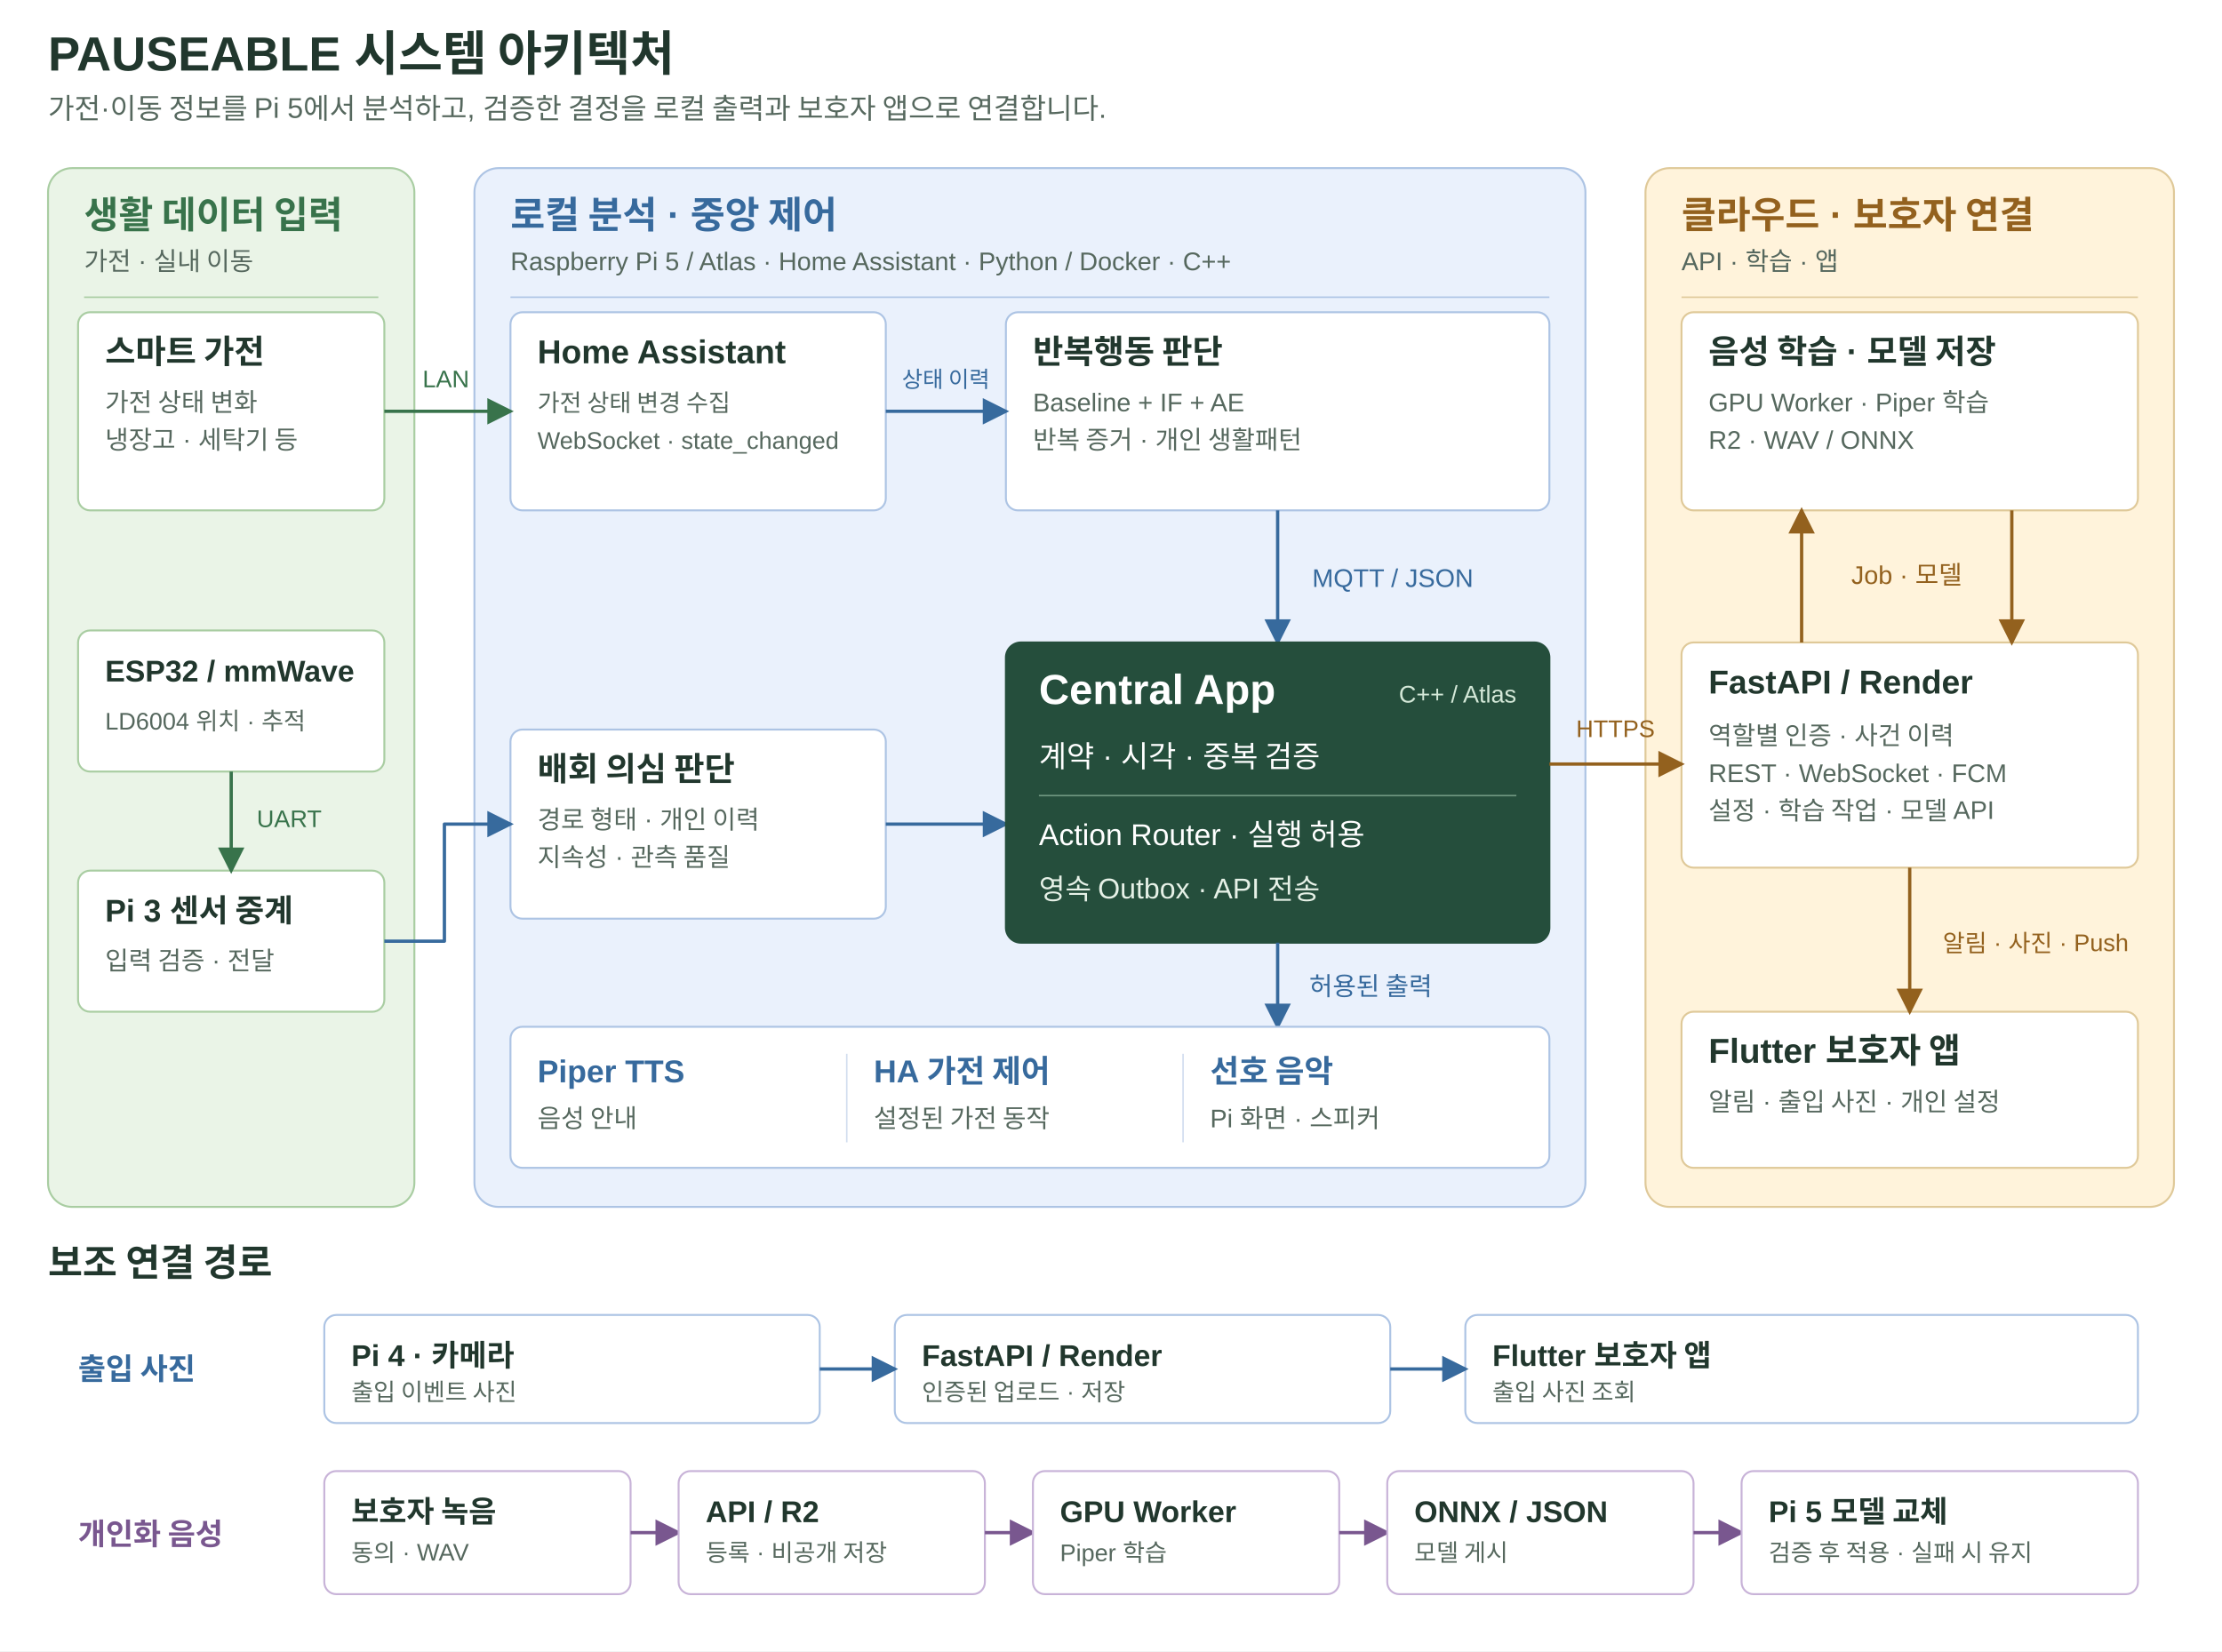
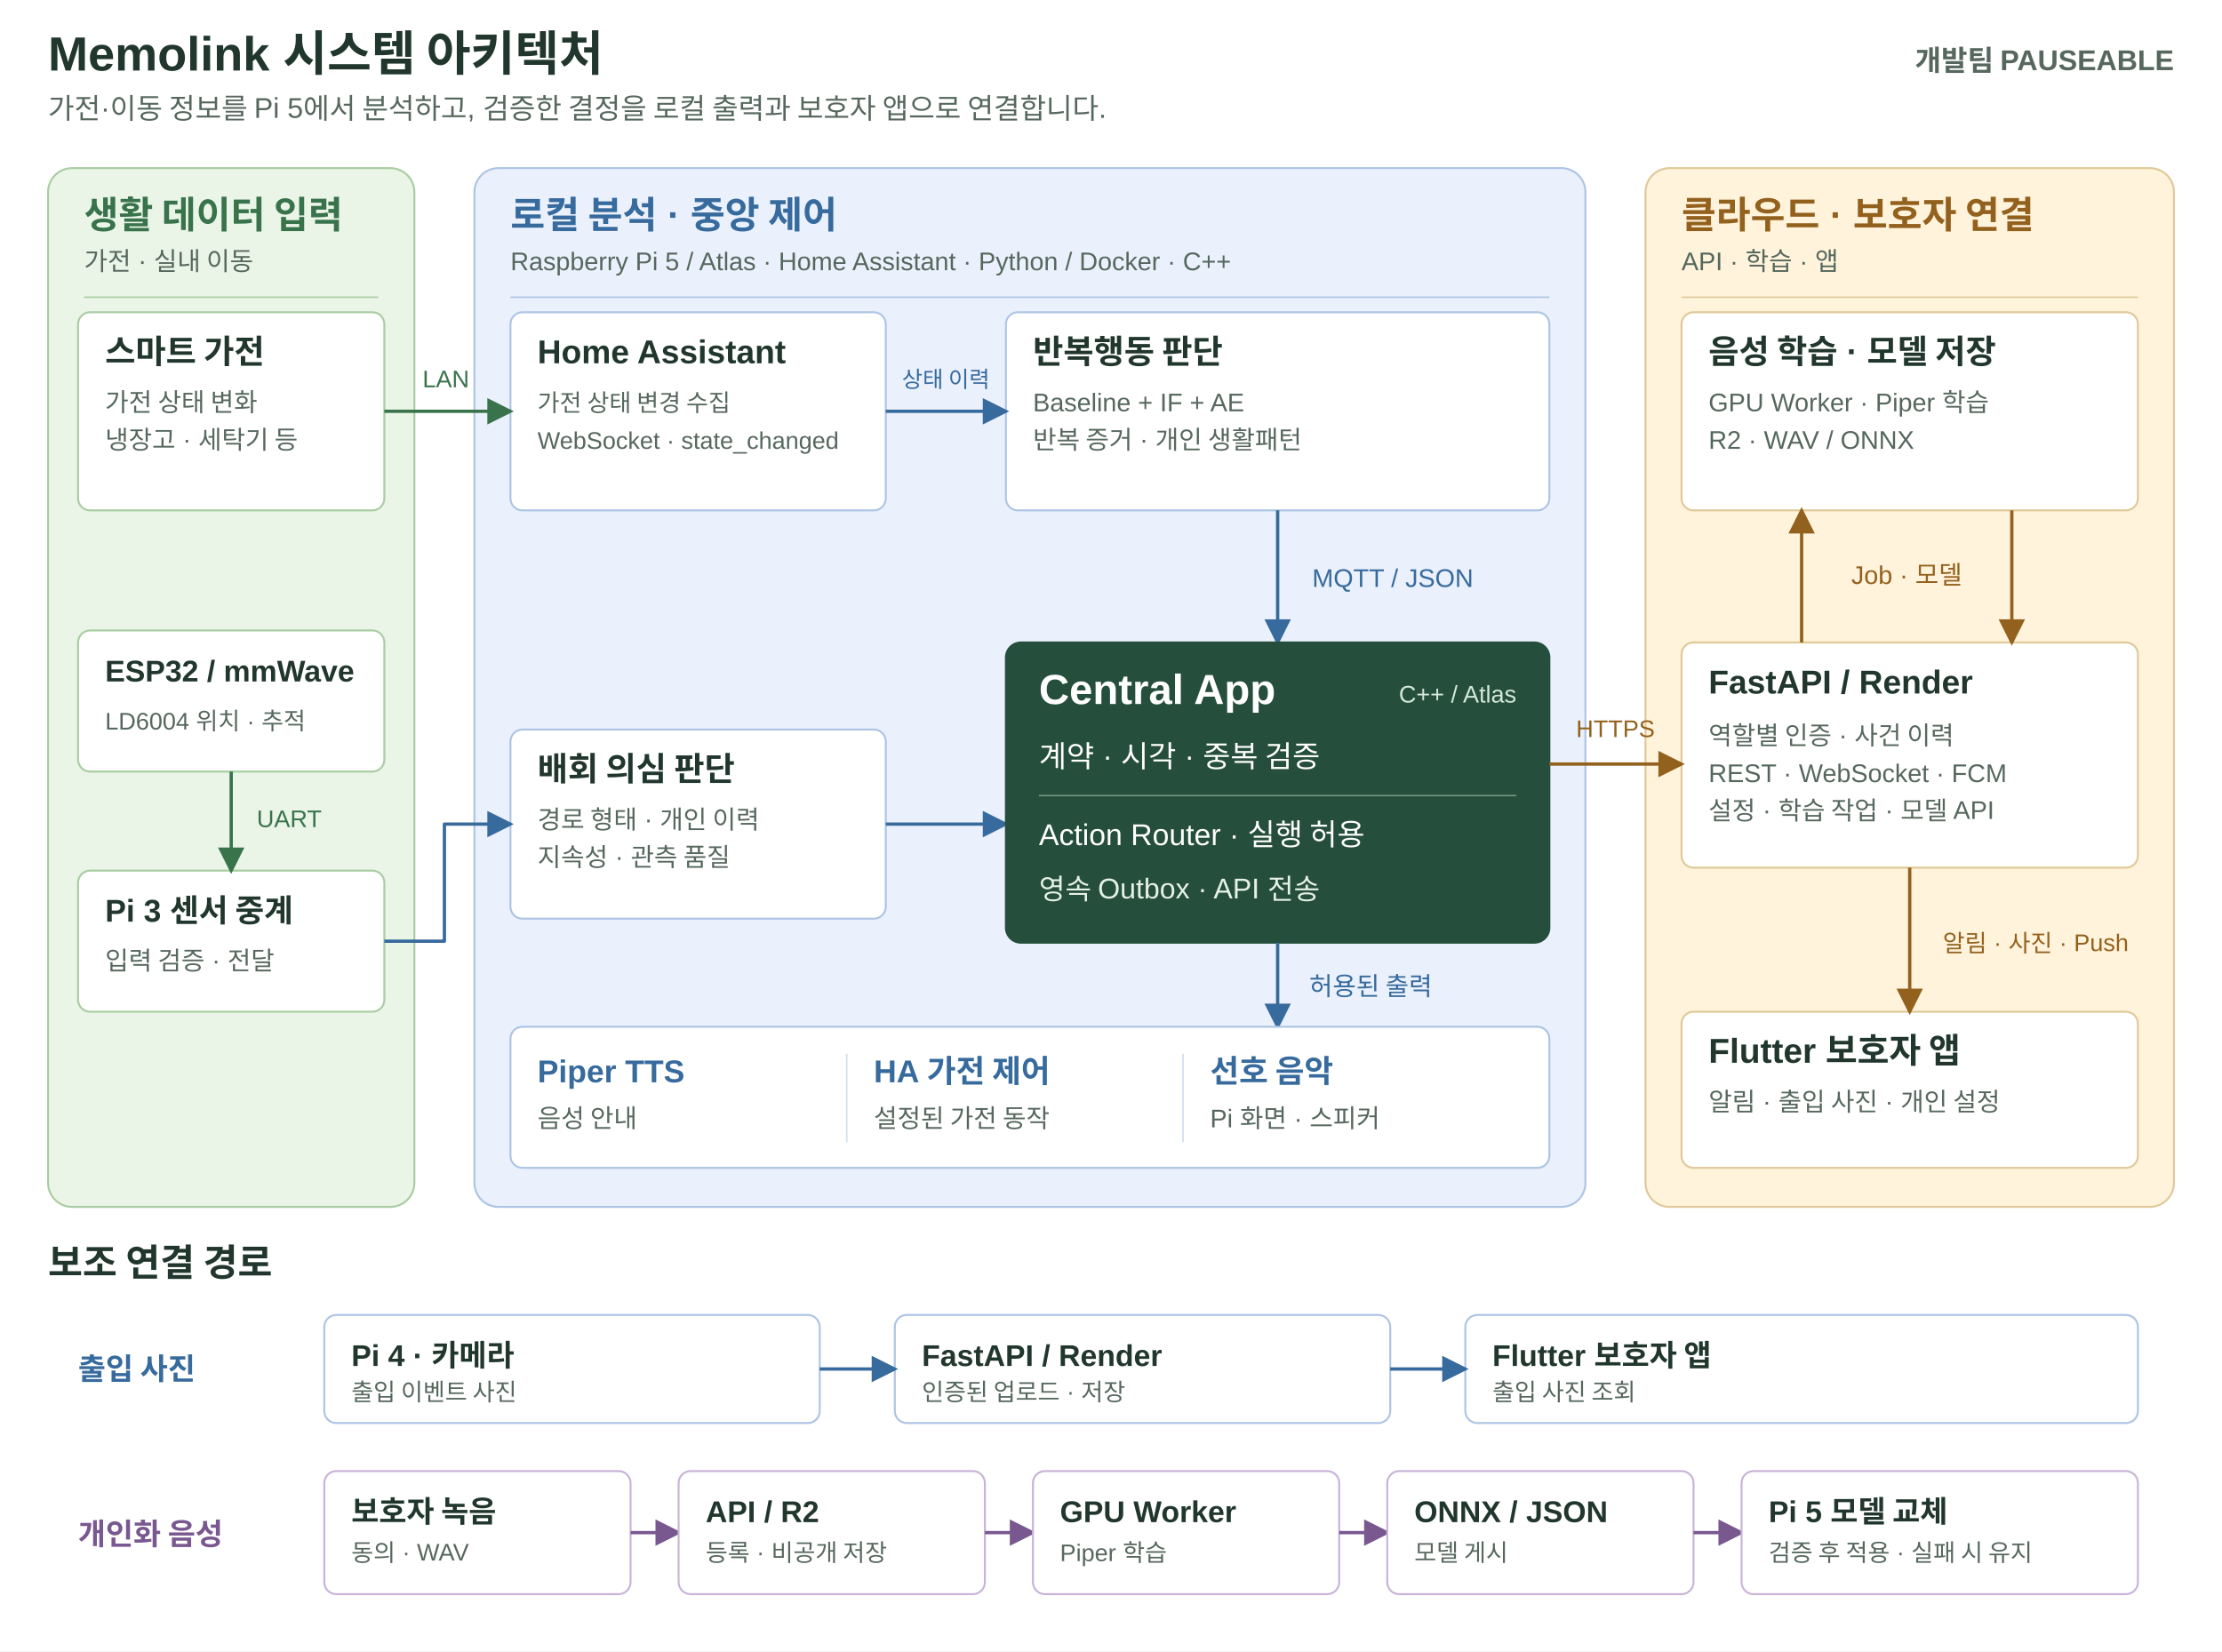
<svg xmlns="http://www.w3.org/2000/svg" width="1480" height="1100" viewBox="0 0 1480 1100" role="img" aria-labelledby="title desc">
  <defs>
    <marker id="arrow-green" markerWidth="8" markerHeight="8" refX="7" refY="4" orient="auto">
      <path d="M0 0L8 4L0 8Z" fill="#38734b" />
    </marker>
    <marker id="arrow-blue" markerWidth="8" markerHeight="8" refX="7" refY="4" orient="auto">
      <path d="M0 0L8 4L0 8Z" fill="#376a9d" />
    </marker>
    <marker id="arrow-amber" markerWidth="8" markerHeight="8" refX="7" refY="4" orient="auto">
      <path d="M0 0L8 4L0 8Z" fill="#93611e" />
    </marker>
    <marker id="arrow-violet" markerWidth="8" markerHeight="8" refX="7" refY="4" orient="auto">
      <path d="M0 0L8 4L0 8Z" fill="#79578f" />
    </marker>
  </defs>
  <rect width="1480" height="1100" fill="#fff" />
  <g font-family="'Malgun Gothic', 'Apple SD Gothic Neo', 'Noto Sans KR', Arial, sans-serif">
-     <text x="32" y="47" font-size="32" fill="#21372d" font-weight="700" text-anchor="start">PAUSEABLE 시스템 아키텍처</text>
+     <text x="32" y="47" font-size="32" fill="#21372d" font-weight="700" text-anchor="start">Memolink 시스템 아키텍처</text>
+     <text x="1448" y="47" font-size="19" fill="#56685e" font-weight="700" text-anchor="end">개발팀 PAUSEABLE</text>
    <text x="32" y="79" font-size="19" fill="#56685e" font-weight="400" text-anchor="start">가전·이동 정보를 Pi 5에서 분석하고, 검증한 결정을 로컬 출력과 보호자 앱으로 연결합니다.</text>
    <rect x="32" y="112" width="244" height="692" rx="16" fill="#eaf4e7" stroke="#a9cda2" stroke-width="1.3" />
    <text x="56" y="152" font-size="25" fill="#38734b" font-weight="700" text-anchor="start">생활 데이터 입력</text>
    <text x="56" y="180" font-size="17" fill="#56685e" font-weight="400" text-anchor="start">가전 · 실내 이동</text>
    <path d="M56 198H252" stroke="#a9cda2" />
    <rect x="316" y="112" width="740" height="692" rx="16" fill="#eaf1fc" stroke="#adc4e4" stroke-width="1.3" />
    <text x="340" y="152" font-size="25" fill="#376a9d" font-weight="700" text-anchor="start">로컬 분석 · 중앙 제어</text>
    <text x="340" y="180" font-size="17" fill="#56685e" font-weight="400" text-anchor="start">Raspberry Pi 5 / Atlas · Home Assistant · Python / Docker · C++</text>
    <path d="M340 198H1032" stroke="#adc4e4" />
    <rect x="1096" y="112" width="352" height="692" rx="16" fill="#fff3db" stroke="#dfc999" stroke-width="1.3" />
    <text x="1120" y="152" font-size="25" fill="#93611e" font-weight="700" text-anchor="start">클라우드 · 보호자 연결</text>
    <text x="1120" y="180" font-size="17" fill="#56685e" font-weight="400" text-anchor="start">API · 학습 · 앱</text>
    <path d="M1120 198H1424" stroke="#dfc999" />
    <rect x="52" y="208" width="204" height="132" rx="8" fill="#fff" stroke="#a9cda2" stroke-width="1.3" />
    <text x="70" y="242" font-size="22" fill="#21372d" font-weight="700" text-anchor="start">스마트 가전</text>
    <text x="70" y="274" font-size="17" fill="#56685e" font-weight="400" text-anchor="start">가전 상태 변화</text>
    <text x="70" y="299" font-size="17" fill="#56685e" font-weight="400" text-anchor="start">냉장고 · 세탁기 등</text>
    <rect x="52" y="420" width="204" height="94" rx="8" fill="#fff" stroke="#a9cda2" stroke-width="1.3" />
    <text x="70" y="454" font-size="20" fill="#21372d" font-weight="700" text-anchor="start">ESP32 / mmWave</text>
    <text x="70" y="486" font-size="16" fill="#56685e" font-weight="400" text-anchor="start">LD6004 위치 · 추적</text>
    <rect x="52" y="580" width="204" height="94" rx="8" fill="#fff" stroke="#a9cda2" stroke-width="1.3" />
    <text x="70" y="614" font-size="21" fill="#21372d" font-weight="700" text-anchor="start">Pi 3 센서 중계</text>
    <text x="70" y="646" font-size="17" fill="#56685e" font-weight="400" text-anchor="start">입력 검증 · 전달</text>
    <path d="M154 514V580" fill="none" stroke="#38734b" stroke-width="2.2" stroke-linejoin="round" marker-end="url(#arrow-green)" />
    <text x="171" y="551" font-size="16" fill="#38734b" font-weight="400" text-anchor="start">UART</text>
    <rect x="340" y="208" width="250" height="132" rx="8" fill="#fff" stroke="#adc4e4" stroke-width="1.3" />
    <text x="358" y="242" font-size="22" fill="#21372d" font-weight="700" text-anchor="start">Home Assistant</text>
    <text x="358" y="274" font-size="16" fill="#56685e" font-weight="400" text-anchor="start">가전 상태 변경 수집</text>
    <text x="358" y="299" font-size="16" fill="#56685e" font-weight="400" text-anchor="start">WebSocket · state_changed</text>
    <rect x="670" y="208" width="362" height="132" rx="8" fill="#fff" stroke="#adc4e4" stroke-width="1.3" />
    <text x="688" y="242" font-size="22" fill="#21372d" font-weight="700" text-anchor="start">반복행동 판단</text>
    <text x="688" y="274" font-size="17" fill="#56685e" font-weight="400" text-anchor="start">Baseline + IF + AE</text>
    <text x="688" y="299" font-size="17" fill="#56685e" font-weight="400" text-anchor="start">반복 증거 · 개인 생활패턴</text>
    <rect x="340" y="486" width="250" height="126" rx="8" fill="#fff" stroke="#adc4e4" stroke-width="1.3" />
    <text x="358" y="520" font-size="22" fill="#21372d" font-weight="700" text-anchor="start">배회 의심 판단</text>
    <text x="358" y="552" font-size="17" fill="#56685e" font-weight="400" text-anchor="start">경로 형태 · 개인 이력</text>
    <text x="358" y="577" font-size="17" fill="#56685e" font-weight="400" text-anchor="start">지속성 · 관측 품질</text>
    <path d="M256 274H340" fill="none" stroke="#38734b" stroke-width="2.2" stroke-linejoin="round" marker-end="url(#arrow-green)" />
    <text x="297" y="258" font-size="16" fill="#38734b" font-weight="400" text-anchor="middle">LAN</text>
    <path d="M590 274H670" fill="none" stroke="#376a9d" stroke-width="2.2" stroke-linejoin="round" marker-end="url(#arrow-blue)" />
    <text x="630" y="258" font-size="15" fill="#376a9d" font-weight="400" text-anchor="middle">상태 이력</text>
    <path d="M256 627H296V549H340" fill="none" stroke="#376a9d" stroke-width="2.2" stroke-linejoin="round" marker-end="url(#arrow-blue)" />
    <path d="M851 340V428" fill="none" stroke="#376a9d" stroke-width="2.2" stroke-linejoin="round" marker-end="url(#arrow-blue)" />
    <text x="874" y="391" font-size="17" fill="#376a9d" font-weight="400" text-anchor="start">MQTT / JSON</text>
    <path d="M590 549H670" fill="none" stroke="#376a9d" stroke-width="2.2" stroke-linejoin="round" marker-end="url(#arrow-blue)" />
    <rect x="670" y="428" width="362" height="200" rx="10" fill="#254e3c" stroke="#254e3c" stroke-width="1.3" />
    <text x="692" y="469" font-size="28" fill="#fff" font-weight="700" text-anchor="start">Central App</text>
    <text x="1010" y="468" font-size="16" fill="#d4e8d8" font-weight="400" text-anchor="end">C++ / Atlas</text>
    <text x="692" y="511" font-size="20" fill="#fff" font-weight="400" text-anchor="start">계약 · 시각 · 중복 검증</text>
    <path d="M692 530H1010" stroke="#6f9780" />
    <text x="692" y="563" font-size="20" fill="#fff" font-weight="400" text-anchor="start">Action Router · 실행 허용</text>
    <text x="692" y="599" font-size="19" fill="#e6f1e7" font-weight="400" text-anchor="start">영속 Outbox · API 전송</text>
    <path d="M851 628V684" fill="none" stroke="#376a9d" stroke-width="2.2" stroke-linejoin="round" marker-end="url(#arrow-blue)" />
    <text x="872" y="663" font-size="17" fill="#376a9d" font-weight="400" text-anchor="start">허용된 출력</text>
    <rect x="340" y="684" width="692" height="94" rx="8" fill="#fff" stroke="#adc4e4" stroke-width="1.3" />
    <text x="358" y="721" font-size="21" fill="#376a9d" font-weight="700" text-anchor="start">Piper TTS</text>
    <text x="358" y="751" font-size="17" fill="#56685e" font-weight="400" text-anchor="start">음성 안내</text>
    <path d="M564 702V761" stroke="#d1ddef" />
    <text x="582" y="721" font-size="21" fill="#376a9d" font-weight="700" text-anchor="start">HA 가전 제어</text>
    <text x="582" y="751" font-size="17" fill="#56685e" font-weight="400" text-anchor="start">설정된 가전 동작</text>
    <path d="M788 702V761" stroke="#d1ddef" />
    <text x="806" y="721" font-size="21" fill="#376a9d" font-weight="700" text-anchor="start">선호 음악</text>
    <text x="806" y="751" font-size="17" fill="#56685e" font-weight="400" text-anchor="start">Pi 화면 · 스피커</text>
    <rect x="1120" y="208" width="304" height="132" rx="8" fill="#fff" stroke="#dfc999" stroke-width="1.3" />
    <text x="1138" y="242" font-size="22" fill="#21372d" font-weight="700" text-anchor="start">음성 학습 · 모델 저장</text>
    <text x="1138" y="274" font-size="17" fill="#56685e" font-weight="400" text-anchor="start">GPU Worker · Piper 학습</text>
    <text x="1138" y="299" font-size="17" fill="#56685e" font-weight="400" text-anchor="start">R2 · WAV / ONNX</text>
    <rect x="1120" y="428" width="304" height="150" rx="8" fill="#fff" stroke="#dfc999" stroke-width="1.3" />
    <text x="1138" y="462" font-size="22" fill="#21372d" font-weight="700" text-anchor="start">FastAPI / Render</text>
    <text x="1138" y="496" font-size="17" fill="#56685e" font-weight="400" text-anchor="start">역할별 인증 · 사건 이력</text>
    <text x="1138" y="521" font-size="17" fill="#56685e" font-weight="400" text-anchor="start">REST · WebSocket · FCM</text>
    <text x="1138" y="546" font-size="17" fill="#56685e" font-weight="400" text-anchor="start">설정 · 학습 작업 · 모델 API</text>
    <path d="M1200 428V340" fill="none" stroke="#93611e" stroke-width="2.2" stroke-linejoin="round" marker-end="url(#arrow-amber)" />
    <path d="M1340 340V428" fill="none" stroke="#93611e" stroke-width="2.2" stroke-linejoin="round" marker-end="url(#arrow-amber)" />
    <text x="1270" y="389" font-size="17" fill="#93611e" font-weight="400" text-anchor="middle">Job · 모델</text>
    <path d="M1032 509H1120" fill="none" stroke="#93611e" stroke-width="2.2" stroke-linejoin="round" marker-end="url(#arrow-amber)" />
    <text x="1076" y="491" font-size="16" fill="#93611e" font-weight="400" text-anchor="middle">HTTPS</text>
    <rect x="1120" y="674" width="304" height="104" rx="8" fill="#fff" stroke="#dfc999" stroke-width="1.3" />
    <text x="1138" y="708" font-size="23" fill="#21372d" font-weight="700" text-anchor="start">Flutter 보호자 앱</text>
    <text x="1138" y="740" font-size="17" fill="#56685e" font-weight="400" text-anchor="start">알림 · 출입 사진 · 개인 설정</text>
    <path d="M1272 578V674" fill="none" stroke="#93611e" stroke-width="2.2" stroke-linejoin="round" marker-end="url(#arrow-amber)" />
    <text x="1294" y="634" font-size="16" fill="#93611e" font-weight="400" text-anchor="start">알림 · 사진 · Push</text>
    <text x="32" y="850" font-size="25" fill="#21372d" font-weight="700" text-anchor="start">보조 연결 경로</text>
    <text x="52" y="919" font-size="20" fill="#376a9d" font-weight="700" text-anchor="start">출입 사진</text>
    <rect x="216" y="876" width="330" height="72" rx="8" fill="#fff" stroke="#adc4e4" stroke-width="1.3" />
    <text x="234" y="910" font-size="20" fill="#21372d" font-weight="700" text-anchor="start">Pi 4 · 카메라</text>
    <text x="234" y="933" font-size="16" fill="#56685e" font-weight="400" text-anchor="start">출입 이벤트 사진</text>
    <rect x="596" y="876" width="330" height="72" rx="8" fill="#fff" stroke="#adc4e4" stroke-width="1.3" />
    <text x="614" y="910" font-size="20" fill="#21372d" font-weight="700" text-anchor="start">FastAPI / Render</text>
    <text x="614" y="933" font-size="16" fill="#56685e" font-weight="400" text-anchor="start">인증된 업로드 · 저장</text>
    <rect x="976" y="876" width="448" height="72" rx="8" fill="#fff" stroke="#adc4e4" stroke-width="1.3" />
    <text x="994" y="910" font-size="20" fill="#21372d" font-weight="700" text-anchor="start">Flutter 보호자 앱</text>
    <text x="994" y="933" font-size="16" fill="#56685e" font-weight="400" text-anchor="start">출입 사진 조회</text>
    <path d="M546 912H596" fill="none" stroke="#376a9d" stroke-width="2.2" stroke-linejoin="round" marker-end="url(#arrow-blue)" />
    <path d="M926 912H976" fill="none" stroke="#376a9d" stroke-width="2.2" stroke-linejoin="round" marker-end="url(#arrow-blue)" />
    <text x="52" y="1029" font-size="20" fill="#79578f" font-weight="700" text-anchor="start">개인화 음성</text>
    <rect x="216" y="980" width="204" height="82" rx="8" fill="#fff" stroke="#c8b3d8" stroke-width="1.3" />
    <text x="234" y="1014" font-size="20" fill="#21372d" font-weight="700" text-anchor="start">보호자 녹음</text>
    <text x="234" y="1040" font-size="16" fill="#56685e" font-weight="400" text-anchor="start">동의 · WAV</text>
    <path d="M420 1021H452" fill="none" stroke="#79578f" stroke-width="2.2" stroke-linejoin="round" marker-end="url(#arrow-violet)" />
    <rect x="452" y="980" width="204" height="82" rx="8" fill="#fff" stroke="#c8b3d8" stroke-width="1.3" />
    <text x="470" y="1014" font-size="20" fill="#21372d" font-weight="700" text-anchor="start">API / R2</text>
    <text x="470" y="1040" font-size="16" fill="#56685e" font-weight="400" text-anchor="start">등록 · 비공개 저장</text>
    <path d="M656 1021H688" fill="none" stroke="#79578f" stroke-width="2.2" stroke-linejoin="round" marker-end="url(#arrow-violet)" />
    <rect x="688" y="980" width="204" height="82" rx="8" fill="#fff" stroke="#c8b3d8" stroke-width="1.3" />
    <text x="706" y="1014" font-size="20" fill="#21372d" font-weight="700" text-anchor="start">GPU Worker</text>
    <text x="706" y="1040" font-size="16" fill="#56685e" font-weight="400" text-anchor="start">Piper 학습</text>
    <path d="M892 1021H924" fill="none" stroke="#79578f" stroke-width="2.2" stroke-linejoin="round" marker-end="url(#arrow-violet)" />
    <rect x="924" y="980" width="204" height="82" rx="8" fill="#fff" stroke="#c8b3d8" stroke-width="1.3" />
    <text x="942" y="1014" font-size="20" fill="#21372d" font-weight="700" text-anchor="start">ONNX / JSON</text>
    <text x="942" y="1040" font-size="16" fill="#56685e" font-weight="400" text-anchor="start">모델 게시</text>
    <path d="M1128 1021H1160" fill="none" stroke="#79578f" stroke-width="2.2" stroke-linejoin="round" marker-end="url(#arrow-violet)" />
    <rect x="1160" y="980" width="264" height="82" rx="8" fill="#fff" stroke="#c8b3d8" stroke-width="1.3" />
    <text x="1178" y="1014" font-size="20" fill="#21372d" font-weight="700" text-anchor="start">Pi 5 모델 교체</text>
    <text x="1178" y="1040" font-size="16" fill="#56685e" font-weight="400" text-anchor="start">검증 후 적용 · 실패 시 유지</text>
  </g>
</svg>
